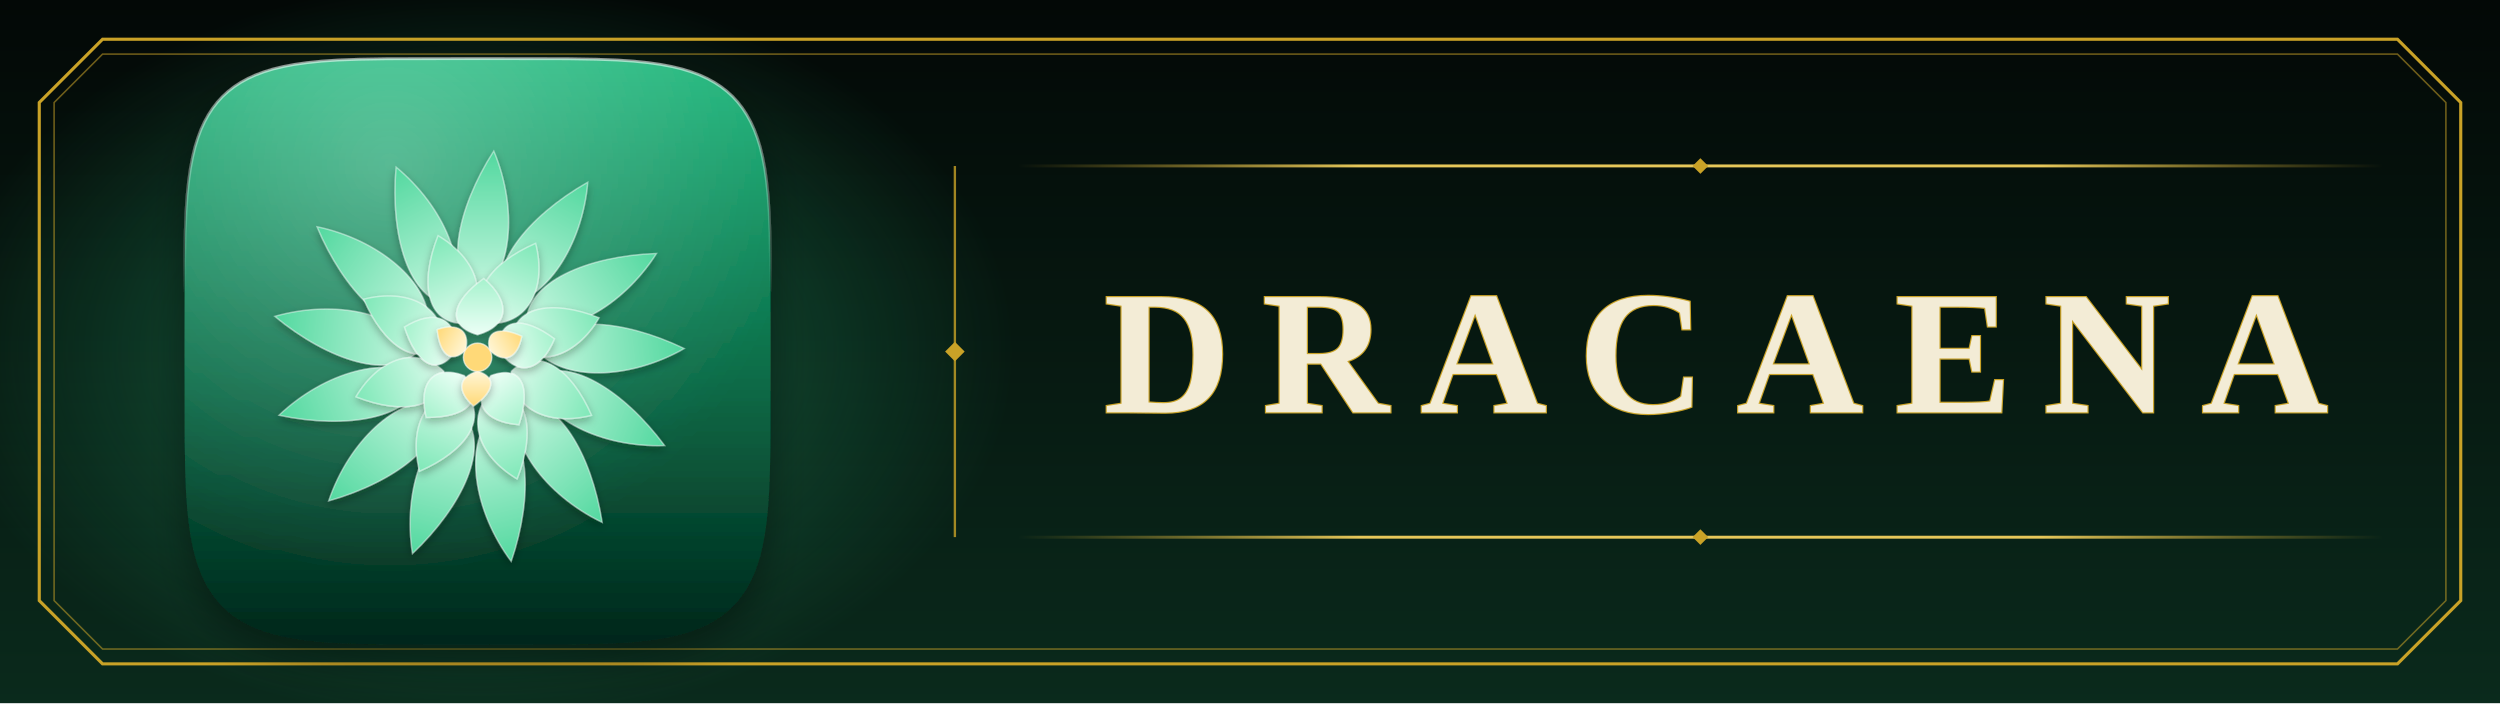
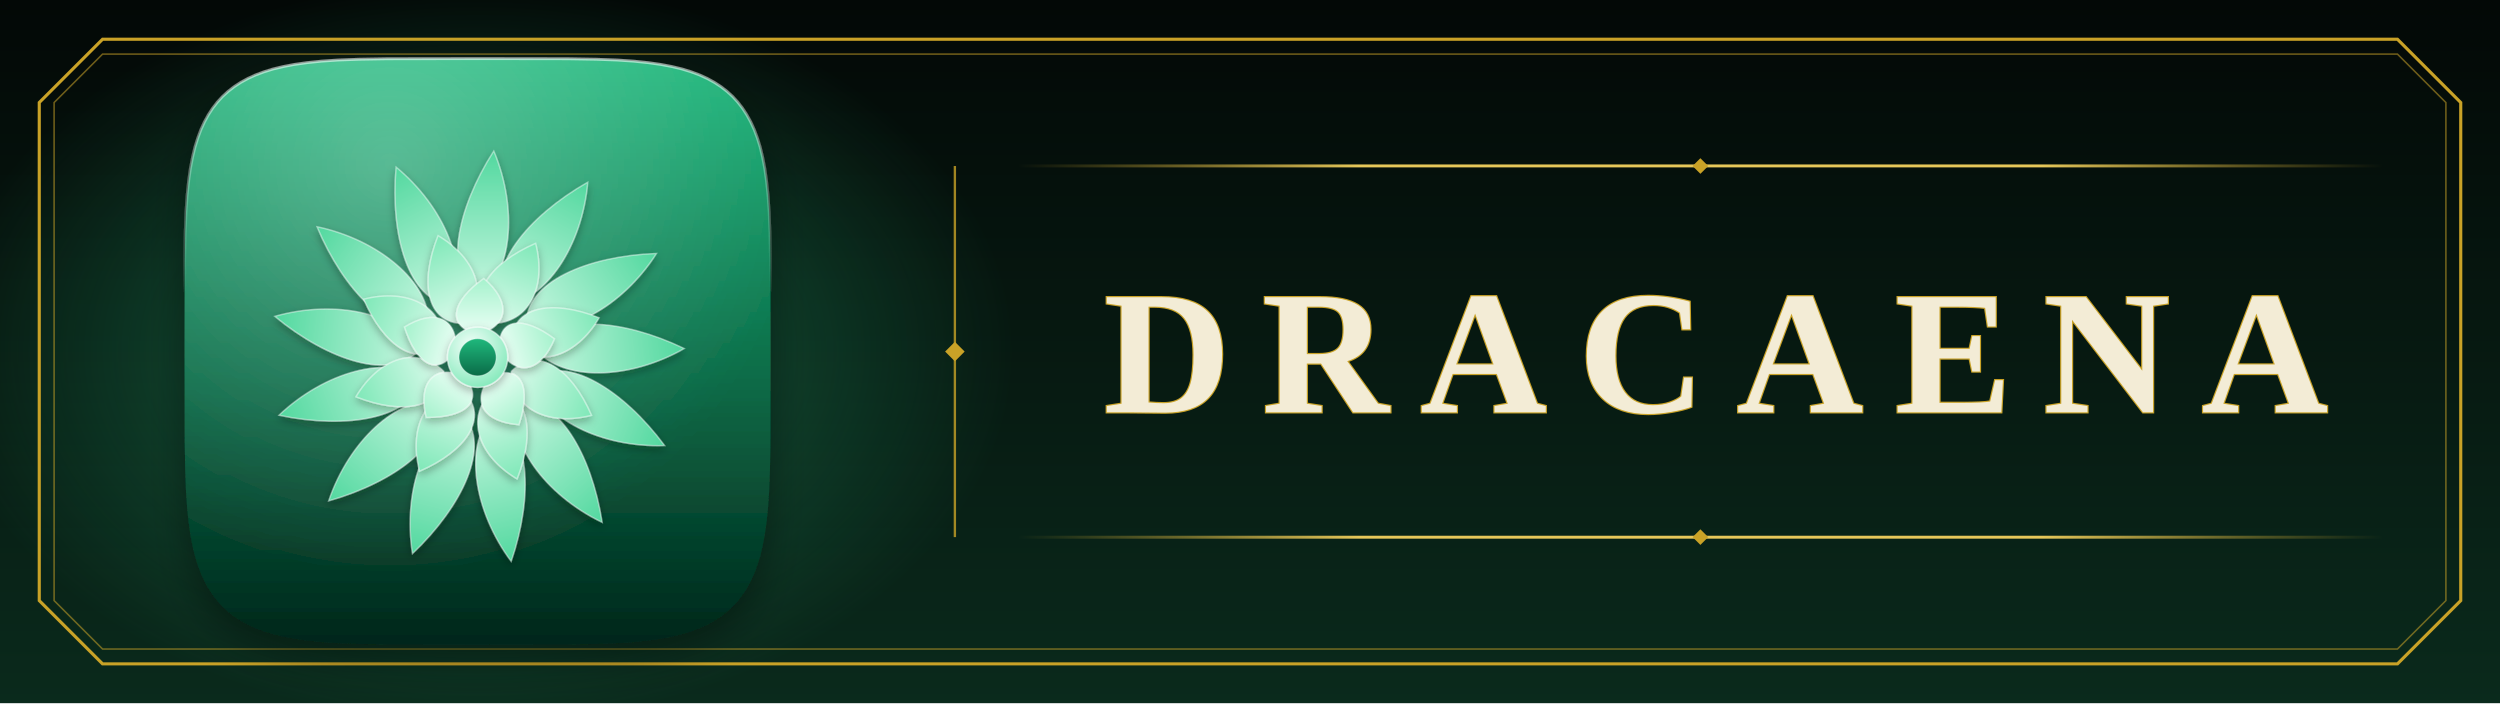
<svg xmlns="http://www.w3.org/2000/svg" viewBox="0 0 1280 360" width="1280" height="360" role="img" aria-labelledby="t d">
  <defs>
    <linearGradient id="ibg" x1="0" y1="0" x2="0" y2="1">
      <stop offset="0" stop-color="#1fb87c" />
      <stop offset=".55" stop-color="#0a6b47" />
      <stop offset="1" stop-color="#03261a" />
    </linearGradient>
    <radialGradient id="gloss" cx="35%" cy="18%" r="70%">
      <stop offset="0" stop-color="#fff" stop-opacity=".28" />
      <stop offset="1" stop-color="#fff" stop-opacity="0" />
    </radialGradient>
    <linearGradient id="edge" x1="0" y1="0" x2="0" y2="1">
      <stop offset="0" stop-color="#fff" stop-opacity=".55" />
      <stop offset=".4" stop-color="#fff" stop-opacity="0" />
    </linearGradient>
    <filter id="sh" x="-20%" y="-20%" width="140%" height="150%">
      <feDropShadow dx="0" dy="22" stdDeviation="26" flood-color="#000" flood-opacity=".4" />
    </filter>
    <filter id="ps" x="-20%" y="-20%" width="140%" height="140%">
      <feDropShadow dx="0" dy="5" stdDeviation="6" flood-color="#021a11" flood-opacity=".32" />
    </filter>
    <linearGradient id="g0" x1="0" y1="1" x2="0" y2="0">
      <stop offset="0" stop-color="#c9f7e1" />
      <stop offset="1" stop-color="#52d89f" />
    </linearGradient>
    <path id="k0" d="M0 -83.0C-48.1 -116.1 -30.1 -207.2 22.8 -290.0C57.4 -207.2 48.1 -116.1 0 -83.0Z" fill="url(#g0)" stroke="#fff" stroke-opacity=".45" stroke-width="2" />
    <linearGradient id="g1" x1="0" y1="1" x2="0" y2="0">
      <stop offset="0" stop-color="#dcfbec" />
      <stop offset="1" stop-color="#7fe8b8" />
    </linearGradient>
    <path id="k1" d="M0 -51.3C-48.3 -71.8 -35.5 -128.1 14.1 -179.2C52.4 -128.1 48.3 -71.8 0 -51.3Z" fill="url(#g1)" stroke="#fff" stroke-opacity=".45" stroke-width="2" />
    <linearGradient id="g2" x1="0" y1="1" x2="0" y2="0">
      <stop offset="0" stop-color="#ecfff6" />
      <stop offset="1" stop-color="#a6f2cd" />
    </linearGradient>
    <path id="k2" d="M0 -31.7C-45.2 -44.4 -35.9 -79.1 8.7 -110.8C46.3 -79.1 45.2 -44.4 0 -31.7Z" fill="url(#g2)" stroke="#fff" stroke-opacity=".45" stroke-width="2" />
-     <linearGradient id="g3" x1="0" y1="1" x2="0" y2="0">
-       <stop offset="0" stop-color="#fff6d6" />
-       <stop offset="1" stop-color="#ffd978" />
+     <radialGradient id="cd" cx="40%" cy="32%" r="75%">
+       <stop offset="0" stop-color="#f4fffa" />
+       <stop offset="1" stop-color="#7fe8b8" />
+     </radialGradient>
+     <linearGradient id="ci" x1="0" y1="0" x2="0" y2="1">
+       <stop offset="0" stop-color="#1fb87c" />
+       <stop offset="1" stop-color="#0a6b47" />
    </linearGradient>
-     <path id="k3" d="M0 -19.6C-28.0 -27.4 -22.2 -48.9 5.4 -68.5C28.6 -48.9 28.0 -27.4 0 -19.6Z" fill="url(#g3)" stroke="#fff" stroke-opacity=".45" stroke-width="2" />
    <linearGradient id="bg" x1="0" y1="0" x2="0" y2="1">
      <stop offset="0" stop-color="#030806" />
      <stop offset="1" stop-color="#0a2a1c" />
    </linearGradient>
    <radialGradient id="glow" cx="50%" cy="50%" r="50%">
      <stop offset="0" stop-color="#2fd08a" stop-opacity=".42" />
      <stop offset="1" stop-color="#2fd08a" stop-opacity="0" />
    </radialGradient>
    <linearGradient id="gold" x1="0" y1="0" x2="1" y2="0">
      <stop offset="0" stop-color="#c9a227" stop-opacity="0" />
      <stop offset=".25" stop-color="#e6c75a" />
      <stop offset=".75" stop-color="#e6c75a" />
      <stop offset="1" stop-color="#c9a227" stop-opacity="0" />
    </linearGradient>
  </defs>
  <rect width="1280" height="360" fill="url(#bg)" />
  <ellipse cx="244.5" cy="180.0" rx="274.5" ry="190" fill="url(#glow)" />
  <path d="M52.5 20.1H1227.5L1259.9 52.5V307.5L1227.5 339.9H52.5L20.1 307.5V52.5Z" fill="none" stroke="#c9a227" stroke-width="1.6" />
  <path d="M52.5 27.7H1227.5L1252.3 52.5V307.5L1227.5 332.3H52.5L27.7 307.5V52.5Z" fill="none" stroke="#c9a227" stroke-width=".8" opacity=".55" />
  <g transform="translate(58.1 -6.4) scale(0.3641)">
    <g filter="url(#sh)">
      <path d="M924.0 512.0 L923.8 638.6 L923.1 679.0 L922.0 708.2 L920.4 731.8 L918.3 751.9 L915.8 769.6 L912.8 785.3 L909.4 799.5 L905.4 812.4 L901.0 824.2 L896.0 835.1 L890.5 845.1 L884.5 854.3 L877.9 862.8 L870.7 870.7 L862.8 877.9 L854.3 884.5 L845.1 890.5 L835.1 896.0 L824.2 901.0 L812.4 905.4 L799.5 909.4 L785.3 912.8 L769.6 915.8 L751.9 918.3 L731.8 920.4 L708.2 922.0 L679.0 923.1 L638.6 923.8 L512.0 924.0 L385.4 923.8 L345.0 923.1 L315.8 922.0 L292.2 920.4 L272.1 918.3 L254.4 915.8 L238.7 912.8 L224.5 909.4 L211.6 905.4 L199.8 901.0 L188.9 896.0 L178.9 890.5 L169.7 884.5 L161.2 877.9 L153.3 870.7 L146.1 862.8 L139.5 854.3 L133.5 845.1 L128.0 835.1 L123.0 824.2 L118.6 812.4 L114.6 799.5 L111.2 785.3 L108.2 769.6 L105.7 751.9 L103.6 731.8 L102.0 708.2 L100.9 679.0 L100.2 638.6 L100.0 512.0 L100.2 385.4 L100.9 345.0 L102.0 315.8 L103.6 292.2 L105.7 272.1 L108.2 254.4 L111.2 238.7 L114.6 224.5 L118.6 211.6 L123.0 199.8 L128.0 188.9 L133.5 178.9 L139.5 169.7 L146.1 161.2 L153.3 153.3 L161.2 146.1 L169.7 139.5 L178.9 133.5 L188.9 128.0 L199.8 123.0 L211.6 118.6 L224.5 114.6 L238.7 111.2 L254.4 108.2 L272.1 105.7 L292.2 103.6 L315.8 102.0 L345.0 100.9 L385.4 100.2 L512.0 100.0 L638.6 100.2 L679.0 100.9 L708.2 102.0 L731.8 103.6 L751.9 105.7 L769.6 108.2 L785.3 111.2 L799.5 114.6 L812.4 118.6 L824.2 123.0 L835.1 128.0 L845.1 133.5 L854.3 139.5 L862.8 146.1 L870.7 153.3 L877.9 161.2 L884.5 169.7 L890.5 178.9 L896.0 188.9 L901.0 199.8 L905.4 211.6 L909.4 224.5 L912.8 238.7 L915.8 254.4 L918.3 272.1 L920.4 292.2 L922.0 315.8 L923.1 345.0 L923.8 385.4 L924.0 512.0 Z" fill="url(#ibg)" />
      <path d="M924.0 512.0 L923.8 638.6 L923.1 679.0 L922.0 708.2 L920.4 731.8 L918.3 751.9 L915.8 769.6 L912.8 785.3 L909.4 799.5 L905.4 812.4 L901.0 824.2 L896.0 835.1 L890.5 845.1 L884.5 854.3 L877.9 862.8 L870.7 870.7 L862.8 877.9 L854.3 884.5 L845.1 890.5 L835.1 896.0 L824.2 901.0 L812.4 905.4 L799.5 909.4 L785.3 912.8 L769.6 915.8 L751.9 918.3 L731.8 920.4 L708.2 922.0 L679.0 923.1 L638.6 923.8 L512.0 924.0 L385.4 923.8 L345.0 923.1 L315.8 922.0 L292.2 920.4 L272.1 918.3 L254.4 915.8 L238.7 912.8 L224.5 909.4 L211.6 905.4 L199.8 901.0 L188.9 896.0 L178.9 890.5 L169.7 884.5 L161.2 877.9 L153.3 870.7 L146.1 862.8 L139.5 854.3 L133.5 845.1 L128.0 835.1 L123.0 824.2 L118.6 812.4 L114.6 799.5 L111.2 785.3 L108.2 769.6 L105.7 751.9 L103.6 731.8 L102.0 708.2 L100.9 679.0 L100.2 638.6 L100.0 512.0 L100.2 385.4 L100.9 345.0 L102.0 315.8 L103.6 292.2 L105.7 272.1 L108.2 254.4 L111.2 238.7 L114.6 224.5 L118.6 211.6 L123.0 199.8 L128.0 188.9 L133.5 178.9 L139.5 169.7 L146.1 161.2 L153.3 153.3 L161.2 146.1 L169.7 139.5 L178.9 133.5 L188.9 128.0 L199.8 123.0 L211.6 118.6 L224.5 114.6 L238.7 111.2 L254.4 108.2 L272.1 105.7 L292.2 103.6 L315.8 102.0 L345.0 100.9 L385.4 100.2 L512.0 100.0 L638.6 100.2 L679.0 100.9 L708.2 102.0 L731.8 103.6 L751.9 105.7 L769.6 108.2 L785.3 111.2 L799.5 114.6 L812.4 118.6 L824.2 123.0 L835.1 128.0 L845.1 133.5 L854.3 139.5 L862.8 146.1 L870.7 153.3 L877.9 161.2 L884.5 169.7 L890.5 178.9 L896.0 188.9 L901.0 199.8 L905.4 211.6 L909.4 224.5 L912.8 238.7 L915.8 254.4 L918.3 272.1 L920.4 292.2 L922.0 315.8 L923.1 345.0 L923.8 385.4 L924.0 512.0 Z" fill="url(#gloss)" />
      <path d="M924.0 512.0 L923.8 638.6 L923.1 679.0 L922.0 708.2 L920.4 731.8 L918.3 751.9 L915.8 769.6 L912.8 785.3 L909.4 799.5 L905.4 812.4 L901.0 824.2 L896.0 835.1 L890.5 845.1 L884.5 854.3 L877.9 862.8 L870.7 870.7 L862.8 877.9 L854.3 884.5 L845.1 890.5 L835.1 896.0 L824.2 901.0 L812.4 905.4 L799.5 909.4 L785.3 912.8 L769.6 915.8 L751.9 918.3 L731.8 920.4 L708.2 922.0 L679.0 923.1 L638.6 923.8 L512.0 924.0 L385.4 923.8 L345.0 923.1 L315.8 922.0 L292.2 920.4 L272.1 918.3 L254.4 915.8 L238.7 912.8 L224.5 909.4 L211.6 905.4 L199.8 901.0 L188.9 896.0 L178.9 890.5 L169.7 884.5 L161.2 877.9 L153.3 870.7 L146.1 862.8 L139.5 854.3 L133.5 845.1 L128.0 835.1 L123.0 824.2 L118.6 812.4 L114.6 799.5 L111.2 785.3 L108.2 769.6 L105.7 751.9 L103.6 731.8 L102.0 708.2 L100.9 679.0 L100.2 638.6 L100.0 512.0 L100.2 385.4 L100.9 345.0 L102.0 315.8 L103.6 292.2 L105.7 272.1 L108.2 254.4 L111.2 238.7 L114.6 224.5 L118.6 211.6 L123.0 199.8 L128.0 188.9 L133.5 178.9 L139.5 169.7 L146.1 161.2 L153.3 153.3 L161.2 146.1 L169.7 139.5 L178.9 133.5 L188.9 128.0 L199.8 123.0 L211.6 118.6 L224.5 114.6 L238.7 111.2 L254.4 108.2 L272.1 105.7 L292.2 103.6 L315.8 102.0 L345.0 100.9 L385.4 100.2 L512.0 100.0 L638.6 100.2 L679.0 100.9 L708.2 102.0 L731.8 103.6 L751.9 105.7 L769.6 108.2 L785.3 111.2 L799.5 114.6 L812.4 118.6 L824.2 123.0 L835.1 128.0 L845.1 133.5 L854.3 139.5 L862.8 146.1 L870.7 153.3 L877.9 161.2 L884.5 169.7 L890.5 178.9 L896.0 188.9 L901.0 199.8 L905.4 211.6 L909.4 224.5 L912.8 238.7 L915.8 254.4 L918.3 272.1 L920.4 292.2 L922.0 315.8 L923.1 345.0 L923.8 385.4 L924.0 512.0 Z" fill="none" stroke="url(#edge)" stroke-width="4" />
    </g>
    <g transform="translate(512 520)">
      <g filter="url(#ps)">
        <use href="#k0" transform="rotate(0.00)" />
        <use href="#k0" transform="rotate(27.69)" />
        <use href="#k0" transform="rotate(55.38)" />
        <use href="#k0" transform="rotate(83.08)" />
        <use href="#k0" transform="rotate(110.77)" />
        <use href="#k0" transform="rotate(138.46)" />
        <use href="#k0" transform="rotate(166.15)" />
        <use href="#k0" transform="rotate(193.85)" />
        <use href="#k0" transform="rotate(221.54)" />
        <use href="#k0" transform="rotate(249.23)" />
        <use href="#k0" transform="rotate(276.92)" />
        <use href="#k0" transform="rotate(304.62)" />
        <use href="#k0" transform="rotate(332.31)" />
      </g>
      <g filter="url(#ps)">
        <use href="#k1" transform="rotate(22.50)" />
        <use href="#k1" transform="rotate(67.50)" />
        <use href="#k1" transform="rotate(112.50)" />
        <use href="#k1" transform="rotate(157.50)" />
        <use href="#k1" transform="rotate(202.50)" />
        <use href="#k1" transform="rotate(247.50)" />
        <use href="#k1" transform="rotate(292.50)" />
        <use href="#k1" transform="rotate(337.50)" />
      </g>
      <g filter="url(#ps)">
        <use href="#k2" transform="rotate(0.00)" />
        <use href="#k2" transform="rotate(72.00)" />
        <use href="#k2" transform="rotate(144.00)" />
        <use href="#k2" transform="rotate(216.00)" />
        <use href="#k2" transform="rotate(288.00)" />
      </g>
      <g filter="url(#ps)">
-         <use href="#k3" transform="rotate(60.00)" />
-         <use href="#k3" transform="rotate(180.00)" />
-         <use href="#k3" transform="rotate(300.00)" />
+         <circle r="42.3" fill="url(#cd)" stroke="#fff" stroke-opacity=".55" stroke-width="2" />
      </g>
-       <circle r="20" fill="#ffd978" />
-       <circle r="20" fill="none" stroke="#fff" stroke-opacity=".6" stroke-width="2" />
+       <circle r="26.1" fill="url(#ci)" />
+       <circle r="26.1" fill="none" stroke="#fff" stroke-opacity=".35" stroke-width="1.5" />
    </g>
  </g>
  <path d="M488.9 85.0V275.0" stroke="#c9a227" stroke-width="1.2" opacity=".8" />
  <path d="M483.9 180.0L488.9 175.0L493.9 180.0L488.9 185.0Z" fill="#c9a227" />
  <rect x="521.4" y="84.2" width="698.4" height="1.5" fill="url(#gold)" />
  <rect x="521.4" y="274.3" width="698.4" height="1.5" fill="url(#gold)" />
  <path d="M866.6 85.0L870.6 81.0L874.6 85.0L870.6 89.0Z" fill="#c9a227" />
  <path d="M866.6 275.0L870.6 271.0L874.6 275.0L870.6 279.0Z" fill="#c9a227" />
  <text x="878.6" y="211.1" text-anchor="middle" font-family="Georgia, 'Times New Roman', serif" font-size="90" font-weight="700" fill="#f3ecd6" stroke="#c9a227" stroke-width="1.2" paint-order="stroke" letter-spacing="16">DRACAENA</text>
</svg>
